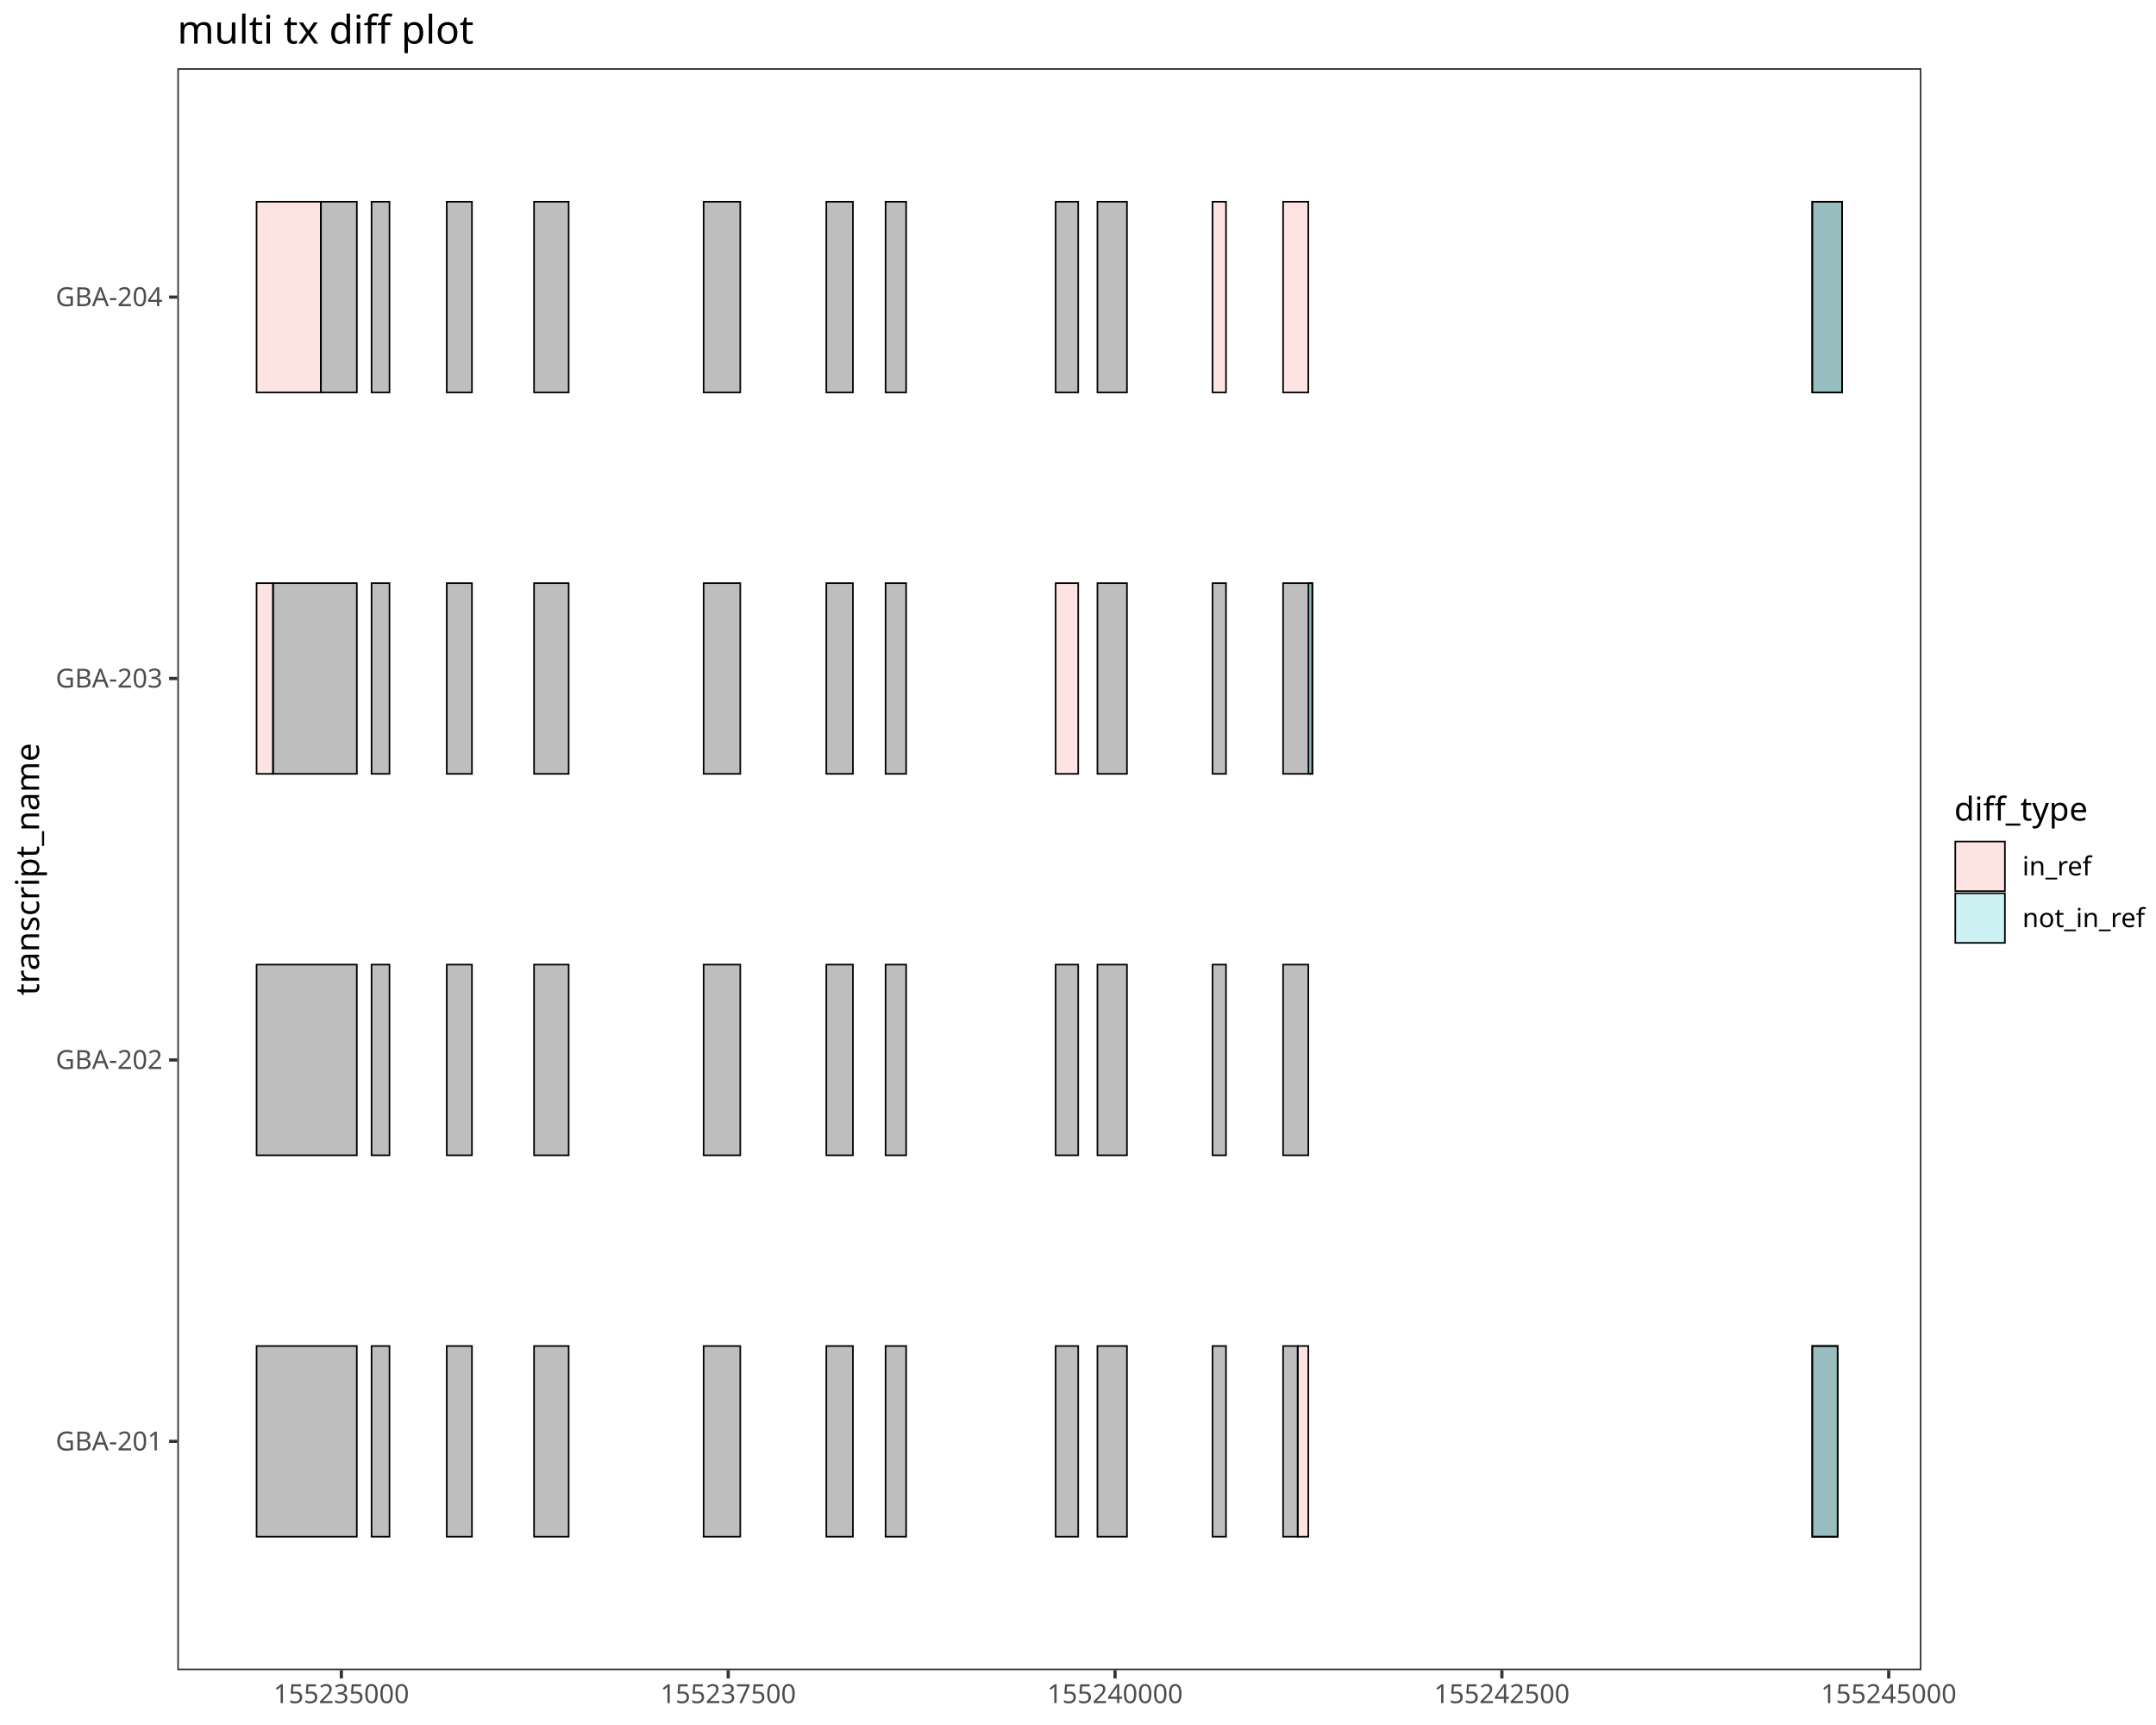
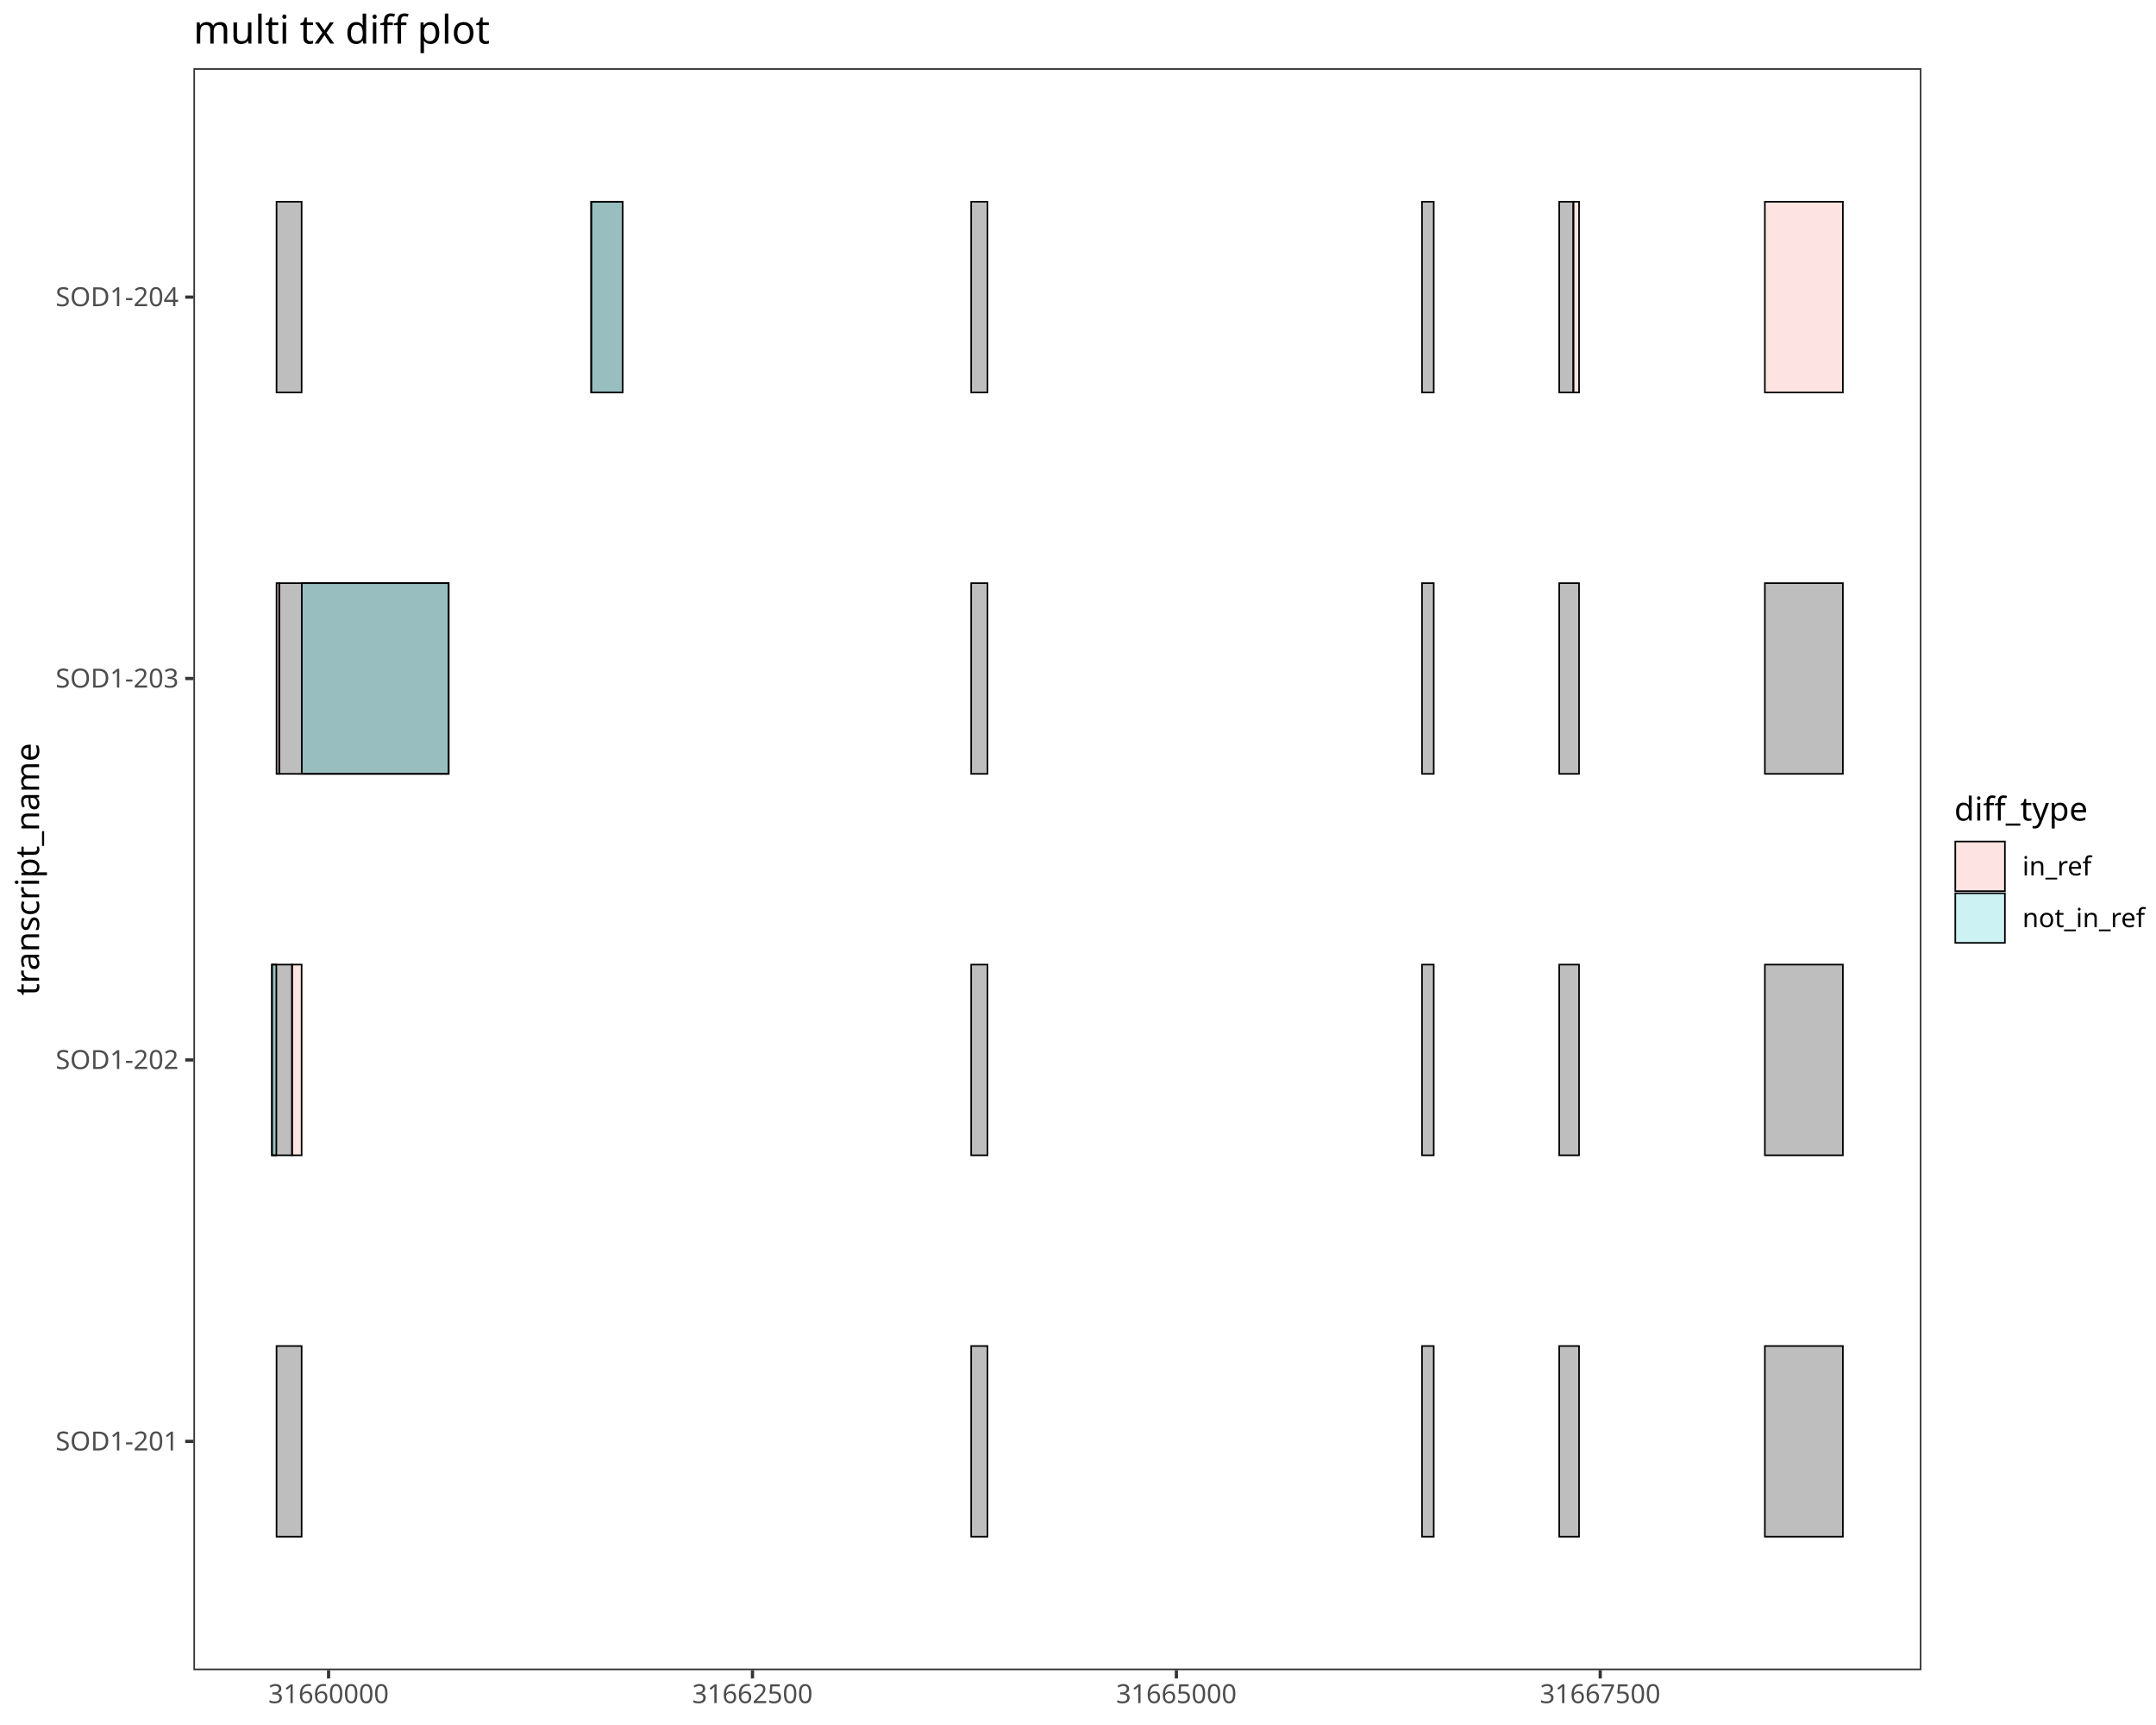
<svg xmlns="http://www.w3.org/2000/svg" class="svglite" data-engine-version="2.0" width="720.00pt" height="576.00pt" viewBox="0 0 720.00 576.00">
  <defs>
    <style type="text/css">
    .svglite line, .svglite polyline, .svglite polygon, .svglite path, .svglite rect, .svglite circle {
      fill: none;
      stroke: #000000;
      stroke-linecap: round;
      stroke-linejoin: round;
      stroke-miterlimit: 10.00;
    }
  </style>
  </defs>
  <rect width="100%" height="100%" style="stroke: none; fill: #FFFFFF;" />
  <defs>
    <clipPath id="cpMC4wMHw3MjAuMDB8MC4wMHw1NzYuMDA=">
      <rect x="0.00" y="0.00" width="720.00" height="576.00" />
    </clipPath>
  </defs>
  <g clip-path="url(#cpMC4wMHw3MjAuMDB8MC4wMHw1NzYuMDA=)">
-     <rect x="-0" y="0.00" width="720.00" height="576.00" style="stroke-width: 1.07; stroke: #FFFFFF; fill: #FFFFFF;" />
+     <rect x="0.00" y="0.00" width="720.00" height="576.00" style="stroke-width: 1.07; stroke: #FFFFFF; fill: #FFFFFF;" />
  </g>
  <defs>
-     <clipPath id="cpNTkuMjF8NjQxLjY2fDIyLjc4fDU1Ny43MQ==">
-       <rect x="59.21" y="22.78" width="582.45" height="534.92" />
+     <clipPath id="cpNjQuNTl8NjQxLjY2fDIyLjc4fDU1Ny43MQ==">
+       <rect x="64.59" y="22.78" width="577.07" height="534.92" />
    </clipPath>
  </defs>
-   <g clip-path="url(#cpNTkuMjF8NjQxLjY2fDIyLjc4fDU1Ny43MQ==)">
-     <rect x="59.21" y="22.78" width="582.45" height="534.92" style="stroke-width: 1.07; stroke: none; fill: #FFFFFF;" />
-     <rect x="428.49" y="322.09" width="8.42" height="63.68" style="stroke-width: 0.53; stroke-linecap: butt; stroke-linejoin: miter; fill: #BEBEBE;" />
-     <rect x="404.93" y="322.09" width="4.50" height="63.68" style="stroke-width: 0.53; stroke-linecap: butt; stroke-linejoin: miter; fill: #BEBEBE;" />
-     <rect x="366.48" y="322.09" width="9.87" height="63.68" style="stroke-width: 0.53; stroke-linecap: butt; stroke-linejoin: miter; fill: #BEBEBE;" />
-     <rect x="352.53" y="322.09" width="7.54" height="63.68" style="stroke-width: 0.53; stroke-linecap: butt; stroke-linejoin: miter; fill: #BEBEBE;" />
-     <rect x="295.74" y="322.09" width="6.87" height="63.68" style="stroke-width: 0.53; stroke-linecap: butt; stroke-linejoin: miter; fill: #BEBEBE;" />
-     <rect x="275.95" y="322.09" width="8.89" height="63.68" style="stroke-width: 0.53; stroke-linecap: butt; stroke-linejoin: miter; fill: #BEBEBE;" />
-     <rect x="234.97" y="322.09" width="12.25" height="63.68" style="stroke-width: 0.53; stroke-linecap: butt; stroke-linejoin: miter; fill: #BEBEBE;" />
-     <rect x="178.34" y="322.09" width="11.57" height="63.68" style="stroke-width: 0.53; stroke-linecap: butt; stroke-linejoin: miter; fill: #BEBEBE;" />
-     <rect x="149.19" y="322.09" width="8.42" height="63.68" style="stroke-width: 0.53; stroke-linecap: butt; stroke-linejoin: miter; fill: #BEBEBE;" />
-     <rect x="124.08" y="322.09" width="5.99" height="63.68" style="stroke-width: 0.53; stroke-linecap: butt; stroke-linejoin: miter; fill: #BEBEBE;" />
-     <rect x="85.68" y="322.09" width="33.48" height="63.68" style="stroke-width: 0.53; stroke-linecap: butt; stroke-linejoin: miter; fill: #BEBEBE;" />
-     <rect x="605.21" y="449.45" width="8.47" height="63.68" style="stroke-width: 0.53; stroke-linecap: butt; stroke-linejoin: miter; fill: #BEBEBE;" />
-     <rect x="428.49" y="449.45" width="4.86" height="63.68" style="stroke-width: 0.53; stroke-linecap: butt; stroke-linejoin: miter; fill: #BEBEBE;" />
-     <rect x="404.93" y="449.45" width="4.50" height="63.68" style="stroke-width: 0.53; stroke-linecap: butt; stroke-linejoin: miter; fill: #BEBEBE;" />
-     <rect x="366.48" y="449.45" width="9.87" height="63.68" style="stroke-width: 0.53; stroke-linecap: butt; stroke-linejoin: miter; fill: #BEBEBE;" />
-     <rect x="352.53" y="449.45" width="7.54" height="63.68" style="stroke-width: 0.53; stroke-linecap: butt; stroke-linejoin: miter; fill: #BEBEBE;" />
-     <rect x="295.74" y="449.45" width="6.87" height="63.68" style="stroke-width: 0.53; stroke-linecap: butt; stroke-linejoin: miter; fill: #BEBEBE;" />
-     <rect x="275.95" y="449.45" width="8.89" height="63.68" style="stroke-width: 0.53; stroke-linecap: butt; stroke-linejoin: miter; fill: #BEBEBE;" />
-     <rect x="234.97" y="449.45" width="12.25" height="63.68" style="stroke-width: 0.53; stroke-linecap: butt; stroke-linejoin: miter; fill: #BEBEBE;" />
-     <rect x="178.34" y="449.45" width="11.57" height="63.68" style="stroke-width: 0.53; stroke-linecap: butt; stroke-linejoin: miter; fill: #BEBEBE;" />
-     <rect x="149.19" y="449.45" width="8.42" height="63.68" style="stroke-width: 0.53; stroke-linecap: butt; stroke-linejoin: miter; fill: #BEBEBE;" />
-     <rect x="124.08" y="449.45" width="5.99" height="63.68" style="stroke-width: 0.53; stroke-linecap: butt; stroke-linejoin: miter; fill: #BEBEBE;" />
-     <rect x="85.68" y="449.45" width="33.48" height="63.68" style="stroke-width: 0.53; stroke-linecap: butt; stroke-linejoin: miter; fill: #BEBEBE;" />
-     <rect x="428.49" y="194.72" width="9.77" height="63.68" style="stroke-width: 0.53; stroke-linecap: butt; stroke-linejoin: miter; fill: #BEBEBE;" />
-     <rect x="404.93" y="194.72" width="4.50" height="63.68" style="stroke-width: 0.53; stroke-linecap: butt; stroke-linejoin: miter; fill: #BEBEBE;" />
-     <rect x="366.48" y="194.72" width="9.87" height="63.68" style="stroke-width: 0.53; stroke-linecap: butt; stroke-linejoin: miter; fill: #BEBEBE;" />
-     <rect x="295.74" y="194.72" width="6.87" height="63.68" style="stroke-width: 0.53; stroke-linecap: butt; stroke-linejoin: miter; fill: #BEBEBE;" />
-     <rect x="275.95" y="194.72" width="8.89" height="63.68" style="stroke-width: 0.53; stroke-linecap: butt; stroke-linejoin: miter; fill: #BEBEBE;" />
-     <rect x="234.97" y="194.72" width="12.25" height="63.68" style="stroke-width: 0.53; stroke-linecap: butt; stroke-linejoin: miter; fill: #BEBEBE;" />
-     <rect x="178.34" y="194.72" width="11.57" height="63.68" style="stroke-width: 0.53; stroke-linecap: butt; stroke-linejoin: miter; fill: #BEBEBE;" />
-     <rect x="149.19" y="194.72" width="8.42" height="63.68" style="stroke-width: 0.53; stroke-linecap: butt; stroke-linejoin: miter; fill: #BEBEBE;" />
-     <rect x="124.08" y="194.72" width="5.99" height="63.68" style="stroke-width: 0.53; stroke-linecap: butt; stroke-linejoin: miter; fill: #BEBEBE;" />
-     <rect x="91.21" y="194.72" width="27.96" height="63.68" style="stroke-width: 0.53; stroke-linecap: butt; stroke-linejoin: miter; fill: #BEBEBE;" />
-     <rect x="605.21" y="67.36" width="9.97" height="63.68" style="stroke-width: 0.53; stroke-linecap: butt; stroke-linejoin: miter; fill: #BEBEBE;" />
-     <rect x="366.48" y="67.36" width="9.87" height="63.68" style="stroke-width: 0.53; stroke-linecap: butt; stroke-linejoin: miter; fill: #BEBEBE;" />
-     <rect x="352.53" y="67.36" width="7.54" height="63.68" style="stroke-width: 0.53; stroke-linecap: butt; stroke-linejoin: miter; fill: #BEBEBE;" />
-     <rect x="295.74" y="67.36" width="6.87" height="63.68" style="stroke-width: 0.53; stroke-linecap: butt; stroke-linejoin: miter; fill: #BEBEBE;" />
-     <rect x="275.95" y="67.36" width="8.89" height="63.68" style="stroke-width: 0.53; stroke-linecap: butt; stroke-linejoin: miter; fill: #BEBEBE;" />
-     <rect x="234.97" y="67.36" width="12.25" height="63.68" style="stroke-width: 0.53; stroke-linecap: butt; stroke-linejoin: miter; fill: #BEBEBE;" />
-     <rect x="178.34" y="67.36" width="11.57" height="63.68" style="stroke-width: 0.53; stroke-linecap: butt; stroke-linejoin: miter; fill: #BEBEBE;" />
-     <rect x="149.19" y="67.36" width="8.42" height="63.68" style="stroke-width: 0.53; stroke-linecap: butt; stroke-linejoin: miter; fill: #BEBEBE;" />
-     <rect x="124.08" y="67.36" width="5.99" height="63.68" style="stroke-width: 0.53; stroke-linecap: butt; stroke-linejoin: miter; fill: #BEBEBE;" />
-     <rect x="107.18" y="67.36" width="11.99" height="63.68" style="stroke-width: 0.53; stroke-linecap: butt; stroke-linejoin: miter; fill: #BEBEBE;" />
-     <rect x="433.40" y="449.45" width="3.51" height="63.68" style="stroke-width: 0.53; stroke-linecap: butt; stroke-linejoin: miter; fill: #F8766D; fill-opacity: 0.20;" />
-     <rect x="605.21" y="449.45" width="8.47" height="63.68" style="stroke-width: 0.53; stroke-linecap: butt; stroke-linejoin: miter; fill: #00BFC4; fill-opacity: 0.20;" />
-     <rect x="85.68" y="194.72" width="5.48" height="63.68" style="stroke-width: 0.53; stroke-linecap: butt; stroke-linejoin: miter; fill: #F8766D; fill-opacity: 0.20;" />
-     <rect x="352.53" y="194.72" width="7.54" height="63.68" style="stroke-width: 0.53; stroke-linecap: butt; stroke-linejoin: miter; fill: #F8766D; fill-opacity: 0.20;" />
-     <rect x="436.96" y="194.72" width="1.29" height="63.68" style="stroke-width: 0.53; stroke-linecap: butt; stroke-linejoin: miter; fill: #00BFC4; fill-opacity: 0.20;" />
-     <rect x="85.68" y="67.36" width="21.44" height="63.68" style="stroke-width: 0.53; stroke-linecap: butt; stroke-linejoin: miter; fill: #F8766D; fill-opacity: 0.20;" />
-     <rect x="404.93" y="67.36" width="4.50" height="63.68" style="stroke-width: 0.53; stroke-linecap: butt; stroke-linejoin: miter; fill: #F8766D; fill-opacity: 0.20;" />
-     <rect x="428.49" y="67.36" width="8.42" height="63.68" style="stroke-width: 0.53; stroke-linecap: butt; stroke-linejoin: miter; fill: #F8766D; fill-opacity: 0.20;" />
-     <rect x="605.21" y="67.36" width="9.97" height="63.68" style="stroke-width: 0.53; stroke-linecap: butt; stroke-linejoin: miter; fill: #00BFC4; fill-opacity: 0.20;" />
-     <rect x="59.21" y="22.78" width="582.45" height="534.92" style="stroke-width: 1.07; stroke: #333333;" />
+   <g clip-path="url(#cpNjQuNTl8NjQxLjY2fDIyLjc4fDU1Ny43MQ==)">
+     <rect x="64.59" y="22.78" width="577.07" height="534.92" style="stroke-width: 1.07; stroke: none; fill: #FFFFFF;" />
+     <rect x="92.35" y="449.45" width="8.38" height="63.68" style="stroke-width: 0.53; stroke-linecap: butt; stroke-linejoin: miter; fill: #BEBEBE;" />
+     <rect x="324.33" y="449.45" width="5.44" height="63.68" style="stroke-width: 0.53; stroke-linecap: butt; stroke-linejoin: miter; fill: #BEBEBE;" />
+     <rect x="474.89" y="449.45" width="3.91" height="63.68" style="stroke-width: 0.53; stroke-linecap: butt; stroke-linejoin: miter; fill: #BEBEBE;" />
+     <rect x="520.70" y="449.45" width="6.62" height="63.68" style="stroke-width: 0.53; stroke-linecap: butt; stroke-linejoin: miter; fill: #BEBEBE;" />
+     <rect x="589.38" y="449.45" width="26.05" height="63.68" style="stroke-width: 0.53; stroke-linecap: butt; stroke-linejoin: miter; fill: #BEBEBE;" />
+     <rect x="90.82" y="322.09" width="6.68" height="63.68" style="stroke-width: 0.53; stroke-linecap: butt; stroke-linejoin: miter; fill: #BEBEBE;" />
+     <rect x="324.33" y="322.09" width="5.44" height="63.68" style="stroke-width: 0.53; stroke-linecap: butt; stroke-linejoin: miter; fill: #BEBEBE;" />
+     <rect x="474.89" y="322.09" width="3.91" height="63.68" style="stroke-width: 0.53; stroke-linecap: butt; stroke-linejoin: miter; fill: #BEBEBE;" />
+     <rect x="520.70" y="322.09" width="6.62" height="63.68" style="stroke-width: 0.53; stroke-linecap: butt; stroke-linejoin: miter; fill: #BEBEBE;" />
+     <rect x="589.38" y="322.09" width="26.05" height="63.68" style="stroke-width: 0.53; stroke-linecap: butt; stroke-linejoin: miter; fill: #BEBEBE;" />
+     <rect x="92.35" y="67.36" width="8.38" height="63.68" style="stroke-width: 0.53; stroke-linecap: butt; stroke-linejoin: miter; fill: #BEBEBE;" />
+     <rect x="197.44" y="67.36" width="10.48" height="63.68" style="stroke-width: 0.53; stroke-linecap: butt; stroke-linejoin: miter; fill: #BEBEBE;" />
+     <rect x="324.33" y="67.36" width="5.44" height="63.68" style="stroke-width: 0.53; stroke-linecap: butt; stroke-linejoin: miter; fill: #BEBEBE;" />
+     <rect x="474.89" y="67.36" width="3.91" height="63.68" style="stroke-width: 0.53; stroke-linecap: butt; stroke-linejoin: miter; fill: #BEBEBE;" />
+     <rect x="520.70" y="67.36" width="4.70" height="63.68" style="stroke-width: 0.53; stroke-linecap: butt; stroke-linejoin: miter; fill: #BEBEBE;" />
+     <rect x="93.26" y="194.72" width="56.57" height="63.68" style="stroke-width: 0.53; stroke-linecap: butt; stroke-linejoin: miter; fill: #BEBEBE;" />
+     <rect x="324.33" y="194.72" width="5.44" height="63.68" style="stroke-width: 0.53; stroke-linecap: butt; stroke-linejoin: miter; fill: #BEBEBE;" />
+     <rect x="474.89" y="194.72" width="3.91" height="63.68" style="stroke-width: 0.53; stroke-linecap: butt; stroke-linejoin: miter; fill: #BEBEBE;" />
+     <rect x="520.70" y="194.72" width="6.62" height="63.68" style="stroke-width: 0.53; stroke-linecap: butt; stroke-linejoin: miter; fill: #BEBEBE;" />
+     <rect x="589.38" y="194.72" width="26.05" height="63.68" style="stroke-width: 0.53; stroke-linecap: butt; stroke-linejoin: miter; fill: #BEBEBE;" />
+     <rect x="90.82" y="322.09" width="1.47" height="63.68" style="stroke-width: 0.53; stroke-linecap: butt; stroke-linejoin: miter; fill: #00BFC4; fill-opacity: 0.20;" />
+     <rect x="97.56" y="322.09" width="3.17" height="63.68" style="stroke-width: 0.53; stroke-linecap: butt; stroke-linejoin: miter; fill: #F8766D; fill-opacity: 0.20;" />
+     <rect x="197.44" y="67.36" width="10.48" height="63.68" style="stroke-width: 0.53; stroke-linecap: butt; stroke-linejoin: miter; fill: #00BFC4; fill-opacity: 0.20;" />
+     <rect x="525.46" y="67.36" width="1.87" height="63.68" style="stroke-width: 0.53; stroke-linecap: butt; stroke-linejoin: miter; fill: #F8766D; fill-opacity: 0.20;" />
+     <rect x="589.38" y="67.36" width="26.05" height="63.68" style="stroke-width: 0.53; stroke-linecap: butt; stroke-linejoin: miter; fill: #F8766D; fill-opacity: 0.20;" />
+     <rect x="92.35" y="194.72" width="0.85" height="63.68" style="stroke-width: 0.53; stroke-linecap: butt; stroke-linejoin: miter; fill: #F8766D; fill-opacity: 0.20;" />
+     <rect x="100.79" y="194.72" width="49.04" height="63.68" style="stroke-width: 0.53; stroke-linecap: butt; stroke-linejoin: miter; fill: #00BFC4; fill-opacity: 0.20;" />
+     <rect x="64.59" y="22.78" width="577.07" height="534.92" style="stroke-width: 1.07; stroke: #333333;" />
  </g>
  <g clip-path="url(#cpMC4wMHw3MjAuMDB8MC4wMHw1NzYuMDA=)">
-     <text x="54.28" y="484.32" text-anchor="end" style="font-size: 8.80px; fill: #4D4D4D; font-family: sans;" textLength="36.20px" lengthAdjust="spacingAndGlyphs">GBA-201</text>
-     <text x="54.28" y="356.95" text-anchor="end" style="font-size: 8.80px; fill: #4D4D4D; font-family: sans;" textLength="36.20px" lengthAdjust="spacingAndGlyphs">GBA-202</text>
-     <text x="54.28" y="229.59" text-anchor="end" style="font-size: 8.80px; fill: #4D4D4D; font-family: sans;" textLength="36.20px" lengthAdjust="spacingAndGlyphs">GBA-203</text>
-     <text x="54.28" y="102.23" text-anchor="end" style="font-size: 8.80px; fill: #4D4D4D; font-family: sans;" textLength="36.20px" lengthAdjust="spacingAndGlyphs">GBA-204</text>
-     <polyline points="56.47,481.29 59.21,481.29 " style="stroke-width: 1.07; stroke: #333333; stroke-linecap: butt;" />
-     <polyline points="56.47,353.93 59.21,353.93 " style="stroke-width: 1.07; stroke: #333333; stroke-linecap: butt;" />
-     <polyline points="56.47,226.56 59.21,226.56 " style="stroke-width: 1.07; stroke: #333333; stroke-linecap: butt;" />
-     <polyline points="56.47,99.20 59.21,99.20 " style="stroke-width: 1.07; stroke: #333333; stroke-linecap: butt;" />
-     <polyline points="114.00,560.45 114.00,557.71 " style="stroke-width: 1.07; stroke: #333333; stroke-linecap: butt;" />
-     <polyline points="243.19,560.45 243.19,557.71 " style="stroke-width: 1.07; stroke: #333333; stroke-linecap: butt;" />
-     <polyline points="372.37,560.45 372.37,557.71 " style="stroke-width: 1.07; stroke: #333333; stroke-linecap: butt;" />
-     <polyline points="501.56,560.45 501.56,557.71 " style="stroke-width: 1.07; stroke: #333333; stroke-linecap: butt;" />
-     <polyline points="630.74,560.45 630.74,557.71 " style="stroke-width: 1.07; stroke: #333333; stroke-linecap: butt;" />
-     <text x="114.00" y="568.69" text-anchor="middle" style="font-size: 8.80px; fill: #4D4D4D; font-family: sans;" textLength="44.05px" lengthAdjust="spacingAndGlyphs">155235000</text>
-     <text x="243.19" y="568.69" text-anchor="middle" style="font-size: 8.80px; fill: #4D4D4D; font-family: sans;" textLength="44.05px" lengthAdjust="spacingAndGlyphs">155237500</text>
-     <text x="372.37" y="568.69" text-anchor="middle" style="font-size: 8.80px; fill: #4D4D4D; font-family: sans;" textLength="44.05px" lengthAdjust="spacingAndGlyphs">155240000</text>
-     <text x="501.56" y="568.69" text-anchor="middle" style="font-size: 8.80px; fill: #4D4D4D; font-family: sans;" textLength="44.05px" lengthAdjust="spacingAndGlyphs">155242500</text>
-     <text x="630.74" y="568.69" text-anchor="middle" style="font-size: 8.80px; fill: #4D4D4D; font-family: sans;" textLength="44.05px" lengthAdjust="spacingAndGlyphs">155245000</text>
+     <text x="59.66" y="484.32" text-anchor="end" style="font-size: 8.80px; fill: #4D4D4D; font-family: sans;" textLength="41.59px" lengthAdjust="spacingAndGlyphs">SOD1-201</text>
+     <text x="59.66" y="356.95" text-anchor="end" style="font-size: 8.80px; fill: #4D4D4D; font-family: sans;" textLength="41.59px" lengthAdjust="spacingAndGlyphs">SOD1-202</text>
+     <text x="59.66" y="229.59" text-anchor="end" style="font-size: 8.80px; fill: #4D4D4D; font-family: sans;" textLength="41.59px" lengthAdjust="spacingAndGlyphs">SOD1-203</text>
+     <text x="59.66" y="102.23" text-anchor="end" style="font-size: 8.80px; fill: #4D4D4D; font-family: sans;" textLength="41.59px" lengthAdjust="spacingAndGlyphs">SOD1-204</text>
+     <polyline points="61.85,481.29 64.59,481.29 " style="stroke-width: 1.07; stroke: #333333; stroke-linecap: butt;" />
+     <polyline points="61.85,353.93 64.59,353.93 " style="stroke-width: 1.07; stroke: #333333; stroke-linecap: butt;" />
+     <polyline points="61.85,226.56 64.59,226.56 " style="stroke-width: 1.07; stroke: #333333; stroke-linecap: butt;" />
+     <polyline points="61.85,99.20 64.59,99.20 " style="stroke-width: 1.07; stroke: #333333; stroke-linecap: butt;" />
+     <polyline points="109.73,560.45 109.73,557.71 " style="stroke-width: 1.07; stroke: #333333; stroke-linecap: butt;" />
+     <polyline points="251.29,560.45 251.29,557.71 " style="stroke-width: 1.07; stroke: #333333; stroke-linecap: butt;" />
+     <polyline points="392.85,560.45 392.85,557.71 " style="stroke-width: 1.07; stroke: #333333; stroke-linecap: butt;" />
+     <polyline points="534.40,560.45 534.40,557.71 " style="stroke-width: 1.07; stroke: #333333; stroke-linecap: butt;" />
+     <text x="109.73" y="568.69" text-anchor="middle" style="font-size: 8.80px; fill: #4D4D4D; font-family: sans;" textLength="39.16px" lengthAdjust="spacingAndGlyphs">31660000</text>
+     <text x="251.29" y="568.69" text-anchor="middle" style="font-size: 8.80px; fill: #4D4D4D; font-family: sans;" textLength="39.16px" lengthAdjust="spacingAndGlyphs">31662500</text>
+     <text x="392.85" y="568.69" text-anchor="middle" style="font-size: 8.80px; fill: #4D4D4D; font-family: sans;" textLength="39.16px" lengthAdjust="spacingAndGlyphs">31665000</text>
+     <text x="534.40" y="568.69" text-anchor="middle" style="font-size: 8.80px; fill: #4D4D4D; font-family: sans;" textLength="39.16px" lengthAdjust="spacingAndGlyphs">31667500</text>
    <text transform="translate(13.05,290.24) rotate(-90)" text-anchor="middle" style="font-size: 11.00px; font-family: sans;" textLength="78.88px" lengthAdjust="spacingAndGlyphs">transcript_name</text>
    <rect x="652.62" y="265.30" width="61.90" height="49.89" style="stroke-width: 1.07; stroke: none; fill: #FFFFFF;" />
    <text x="652.62" y="274.01" style="font-size: 11.00px; font-family: sans;" textLength="41.59px" lengthAdjust="spacingAndGlyphs">diff_type</text>
    <rect x="652.62" y="280.63" width="17.28" height="17.28" style="stroke-width: 1.07; stroke: none; fill: #FFFFFF;" />
    <rect x="652.97" y="280.99" width="16.57" height="16.57" style="stroke-width: 0.53; stroke-linecap: square; stroke-linejoin: miter; fill: #F8766D; fill-opacity: 0.20;" />
    <rect x="652.62" y="297.91" width="17.28" height="17.28" style="stroke-width: 1.07; stroke: none; fill: #FFFFFF;" />
    <rect x="652.97" y="298.27" width="16.57" height="16.57" style="stroke-width: 0.53; stroke-linecap: square; stroke-linejoin: miter; fill: #00BFC4; fill-opacity: 0.20;" />
    <text x="675.38" y="292.30" style="font-size: 8.80px; font-family: sans;" textLength="22.01px" lengthAdjust="spacingAndGlyphs">in_ref</text>
    <text x="675.38" y="309.58" style="font-size: 8.80px; font-family: sans;" textLength="39.14px" lengthAdjust="spacingAndGlyphs">not_in_ref</text>
-     <text x="59.21" y="14.56" style="font-size: 13.20px; font-family: sans;" textLength="88.03px" lengthAdjust="spacingAndGlyphs">multi tx diff plot</text>
+     <text x="64.59" y="14.56" style="font-size: 13.20px; font-family: sans;" textLength="88.03px" lengthAdjust="spacingAndGlyphs">multi tx diff plot</text>
  </g>
</svg>
